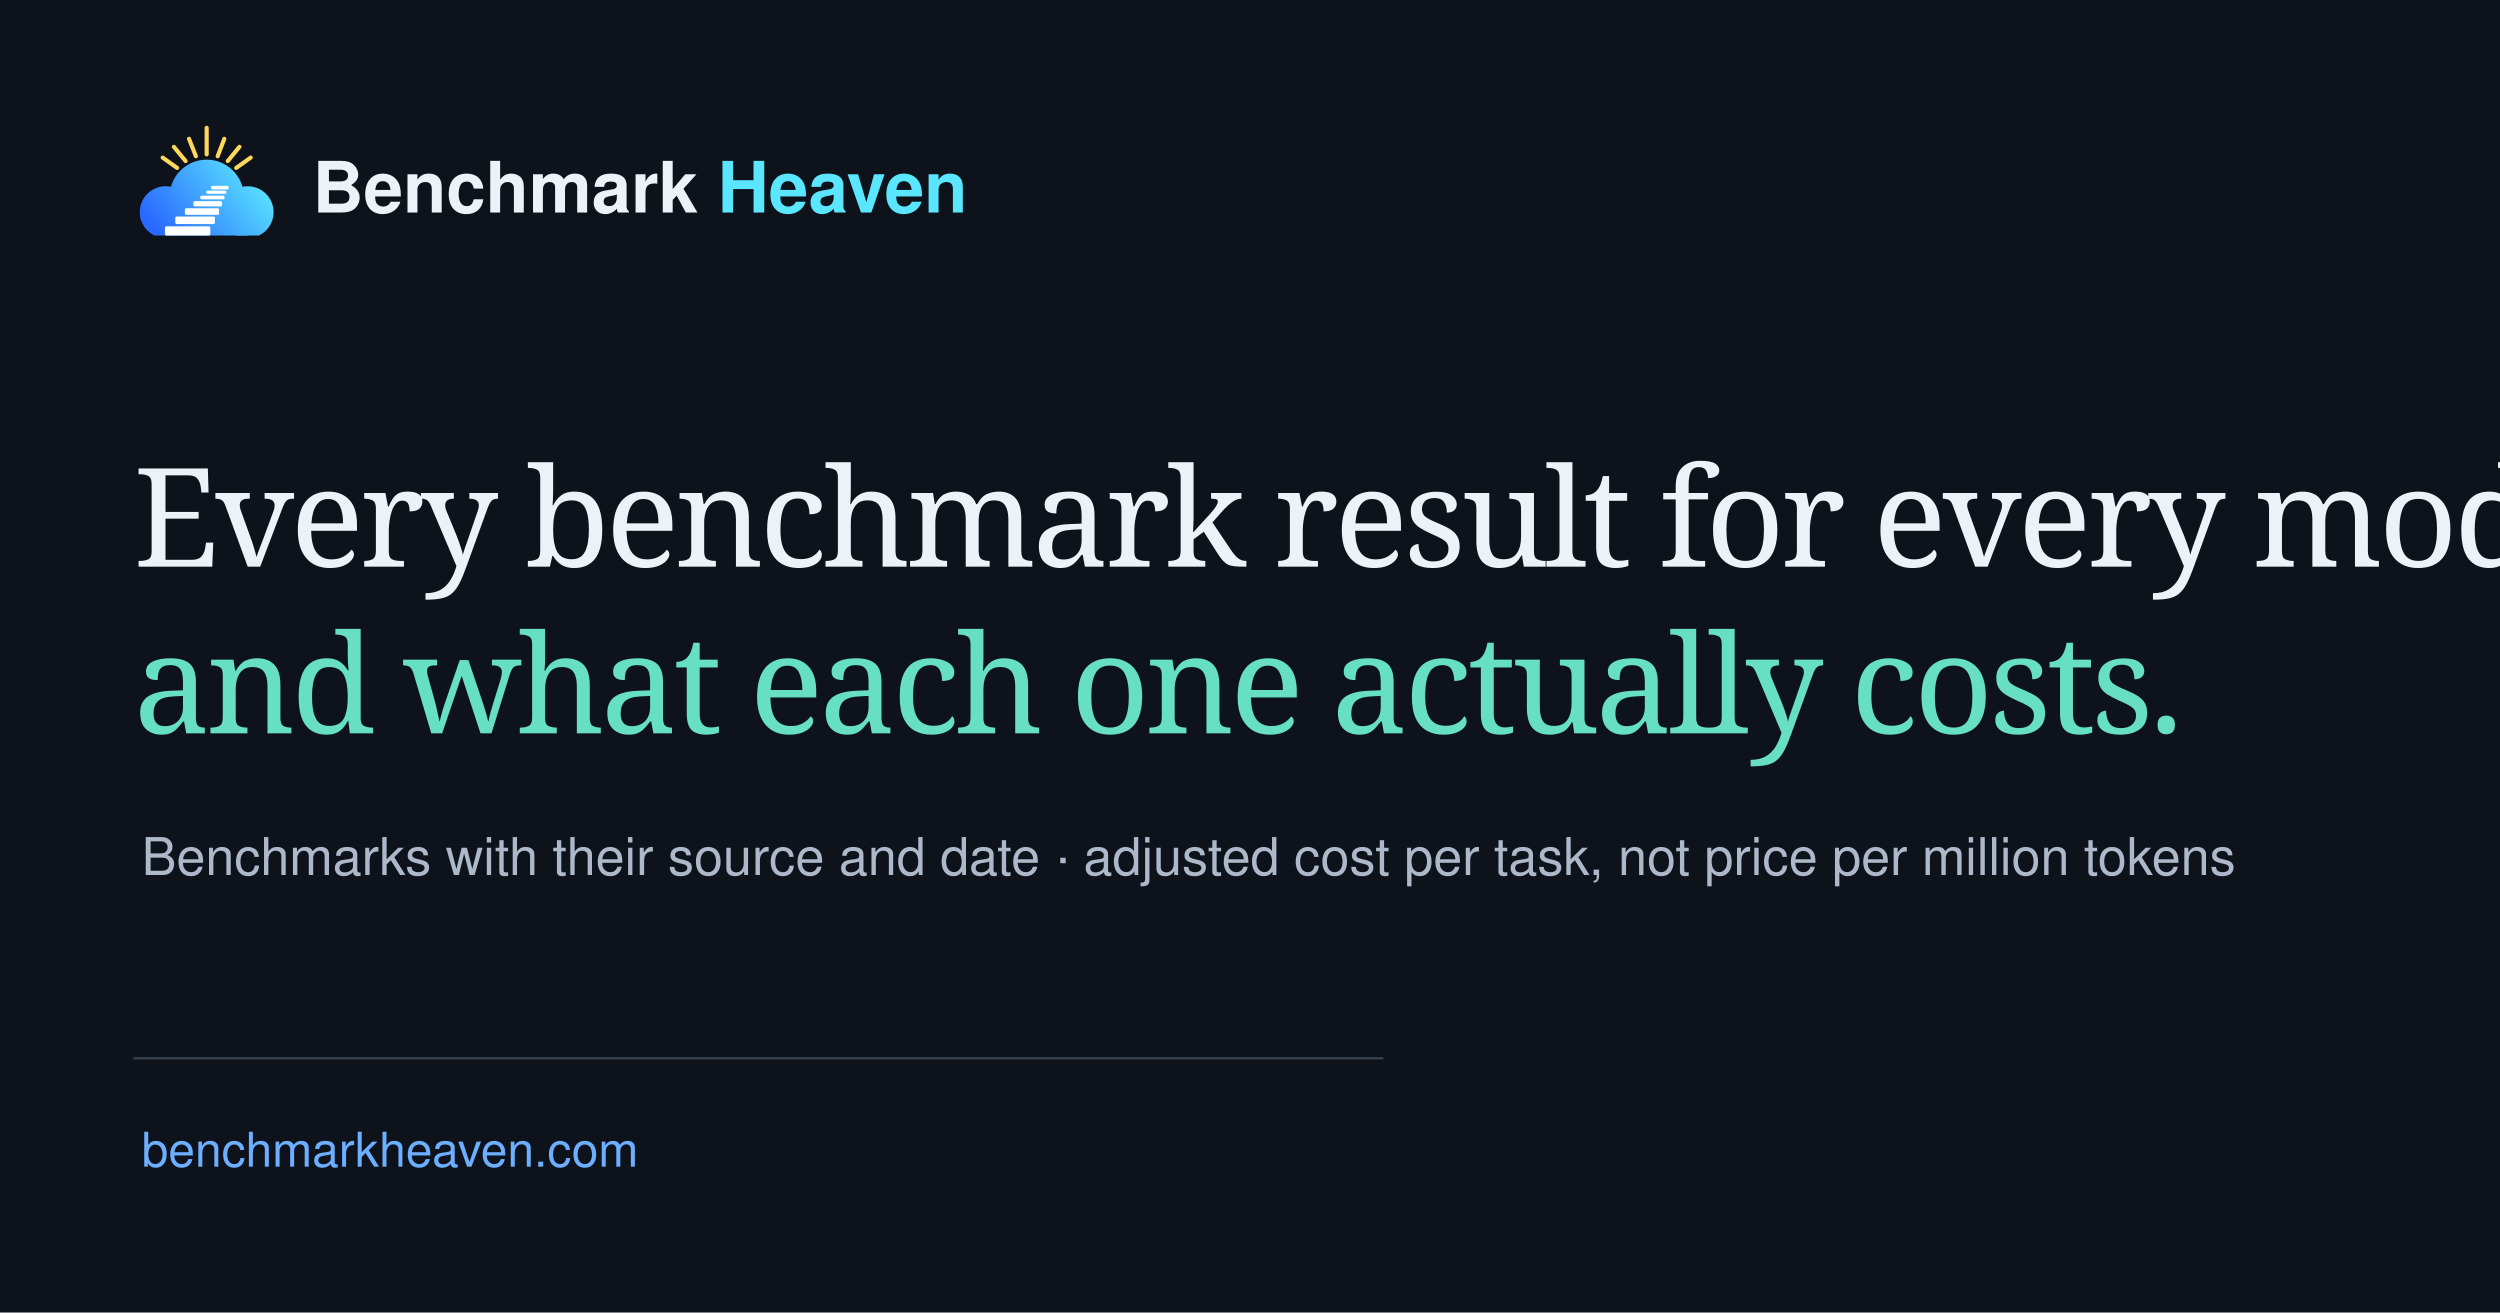
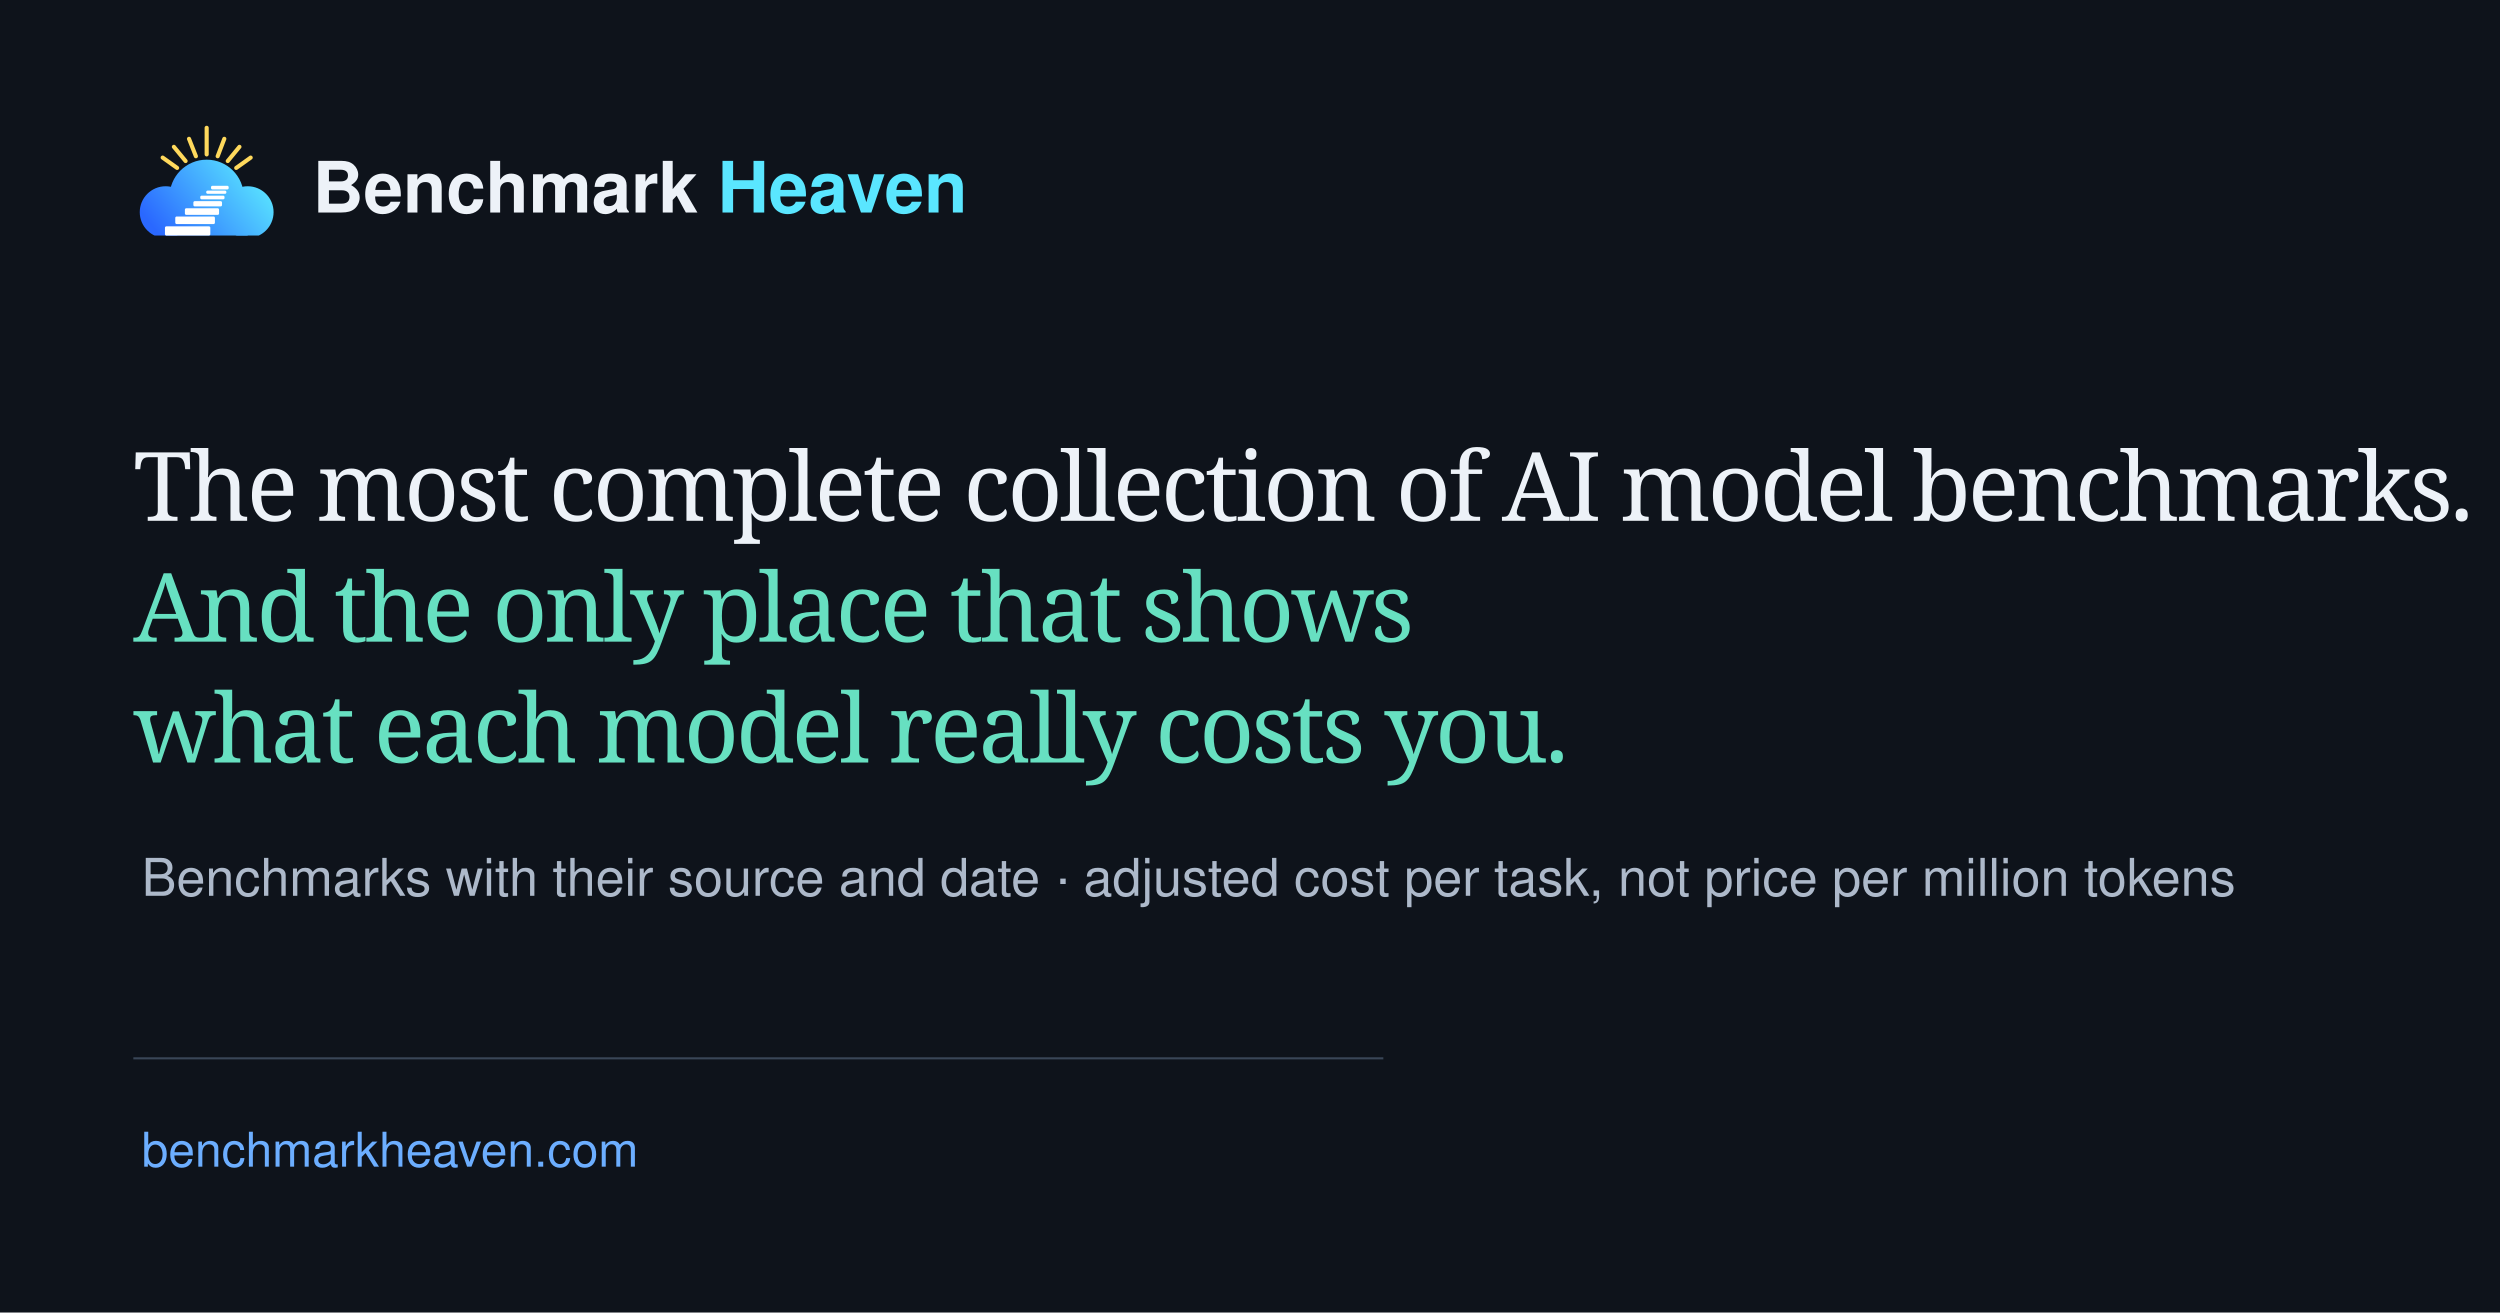
<svg xmlns="http://www.w3.org/2000/svg" width="1200" height="630" viewBox="0 0 1200 630" role="img" aria-labelledby="t">
  <rect width="1200" height="630" fill="#0e131b" />
  <g transform="translate(64 52) scale(1.1)">
    <defs>
      <linearGradient id="bhCloudOG" gradientUnits="userSpaceOnUse" x1="12" y1="56" x2="52" y2="24">
        <stop stop-color="#2a68ff" />
        <stop offset="1" stop-color="#5ae6ff" />
      </linearGradient>
      <clipPath id="bhCutOG">
        <rect x="0" y="0" width="64" height="55.5" rx="0" />
      </clipPath>
    </defs>
    <g stroke="#ffd95c" stroke-width="1.8" stroke-linecap="round">
      <path d="M19.1 26L12.8 21.5" />
      <path d="M22.8 23L17.7 16.8" />
      <path d="M27.3 20.9L24.3 13.3" />
      <path d="M32 20.1L32 8.5" />
      <path d="M36.8 20.9L39.7 13.3" />
      <path d="M41.2 23L46.3 16.8" />
      <path d="M44.9 26L51.2 21.5" />
    </g>
    <g clip-path="url(#bhCutOG)" fill="url(#bhCloudOG)">
      <circle cx="32" cy="38.6" r="16.2" />
      <circle cx="14.1" cy="45.3" r="11.3" />
      <circle cx="49.9" cy="45.3" r="11.3" />
      <rect x="14.1" y="38.6" width="35.8" height="16.9" />
    </g>
    <g fill="#ffffff">
      <rect x="33.9" y="33.8" width="7.7" height="1.6" rx="0.6" />
      <rect x="31.8" y="35.9" width="8.8" height="1.4" rx="0.6" />
      <rect x="29.2" y="38.1" width="10.6" height="1.6" rx="0.6" />
      <rect x="26.2" y="40.5" width="12.5" height="2.3" rx="0.6" />
      <rect x="22.5" y="43.6" width="14.9" height="2.9" rx="0.6" />
      <rect x="18.3" y="47.2" width="17.3" height="3.3" rx="0.6" />
      <rect x="13.8" y="51.5" width="19.8" height="4" rx="0.6" />
    </g>
  </g>
  <text x="150" y="102" fill="#edf2f8" font-family="Helvetica,Arial,sans-serif" font-size="34" font-weight="700">Benchmark <tspan fill="#5ae6ff">Heaven</tspan>
  </text>
-   <text x="64" y="272" fill="#edf2f8" font-family="Georgia,serif" font-size="66" letter-spacing="-2">Every benchmark result for every model,</text>
-   <text x="64" y="352" fill="#67e0c1" font-family="Georgia,serif" font-size="66" letter-spacing="-2">and what each one actually costs.</text>
-   <text x="68" y="420" fill="#adb9ca" font-family="Helvetica,Arial,sans-serif" font-size="25">Benchmarks with their source and date · adjusted cost per task, not price per million tokens</text>
+   <text x="64" y="250" fill="#edf2f8" font-family="Georgia,serif" font-size="46" letter-spacing="-1.5">The most complete collection of AI model benchmarks.</text>
+   <text x="64" y="308" fill="#67e0c1" font-family="Georgia,serif" font-size="46" letter-spacing="-1.5">And the only place that shows</text>
+   <text x="64" y="366" fill="#67e0c1" font-family="Georgia,serif" font-size="46" letter-spacing="-1.5">what each model really costs you.</text>
+   <text x="68" y="430" fill="#adb9ca" font-family="Helvetica,Arial,sans-serif" font-size="25">Benchmarks with their source and date · adjusted cost per task, not price per million tokens</text>
  <path d="M64 508h600" stroke="#394657" />
  <text x="68" y="560" fill="#6caeff" font-family="Helvetica,Arial,sans-serif" font-size="23">benchmarkheaven.com</text>
</svg>
